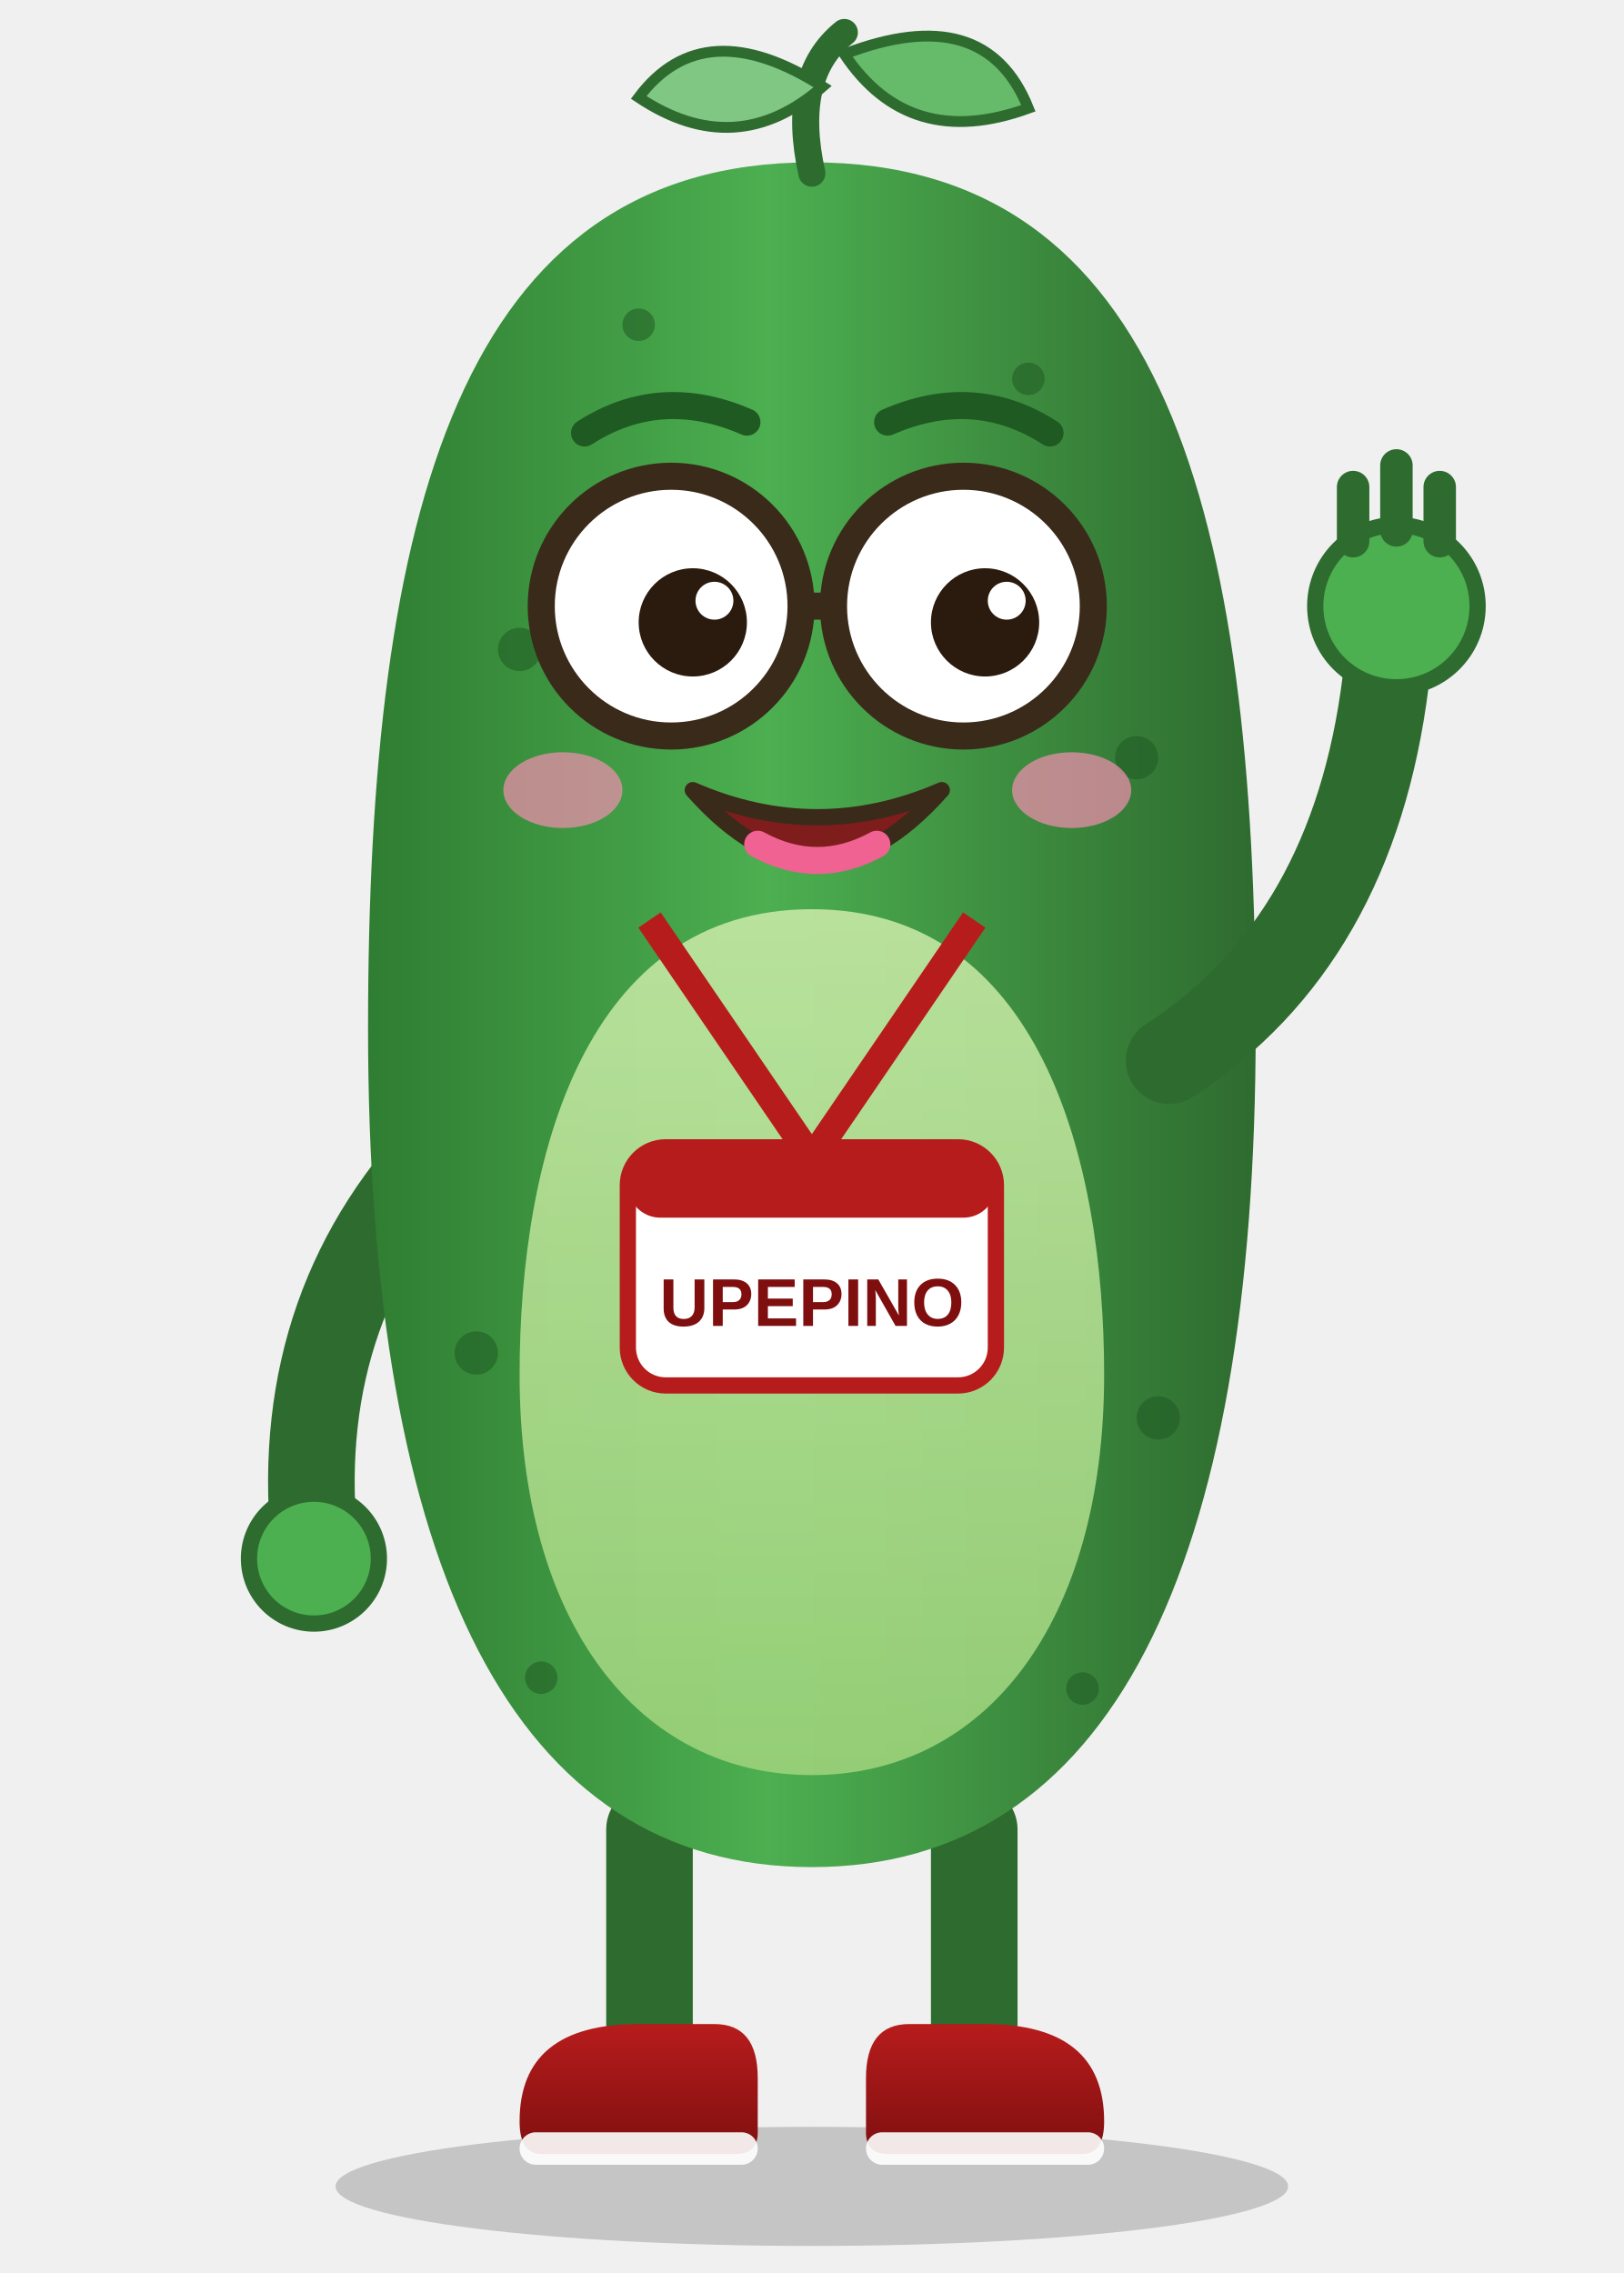
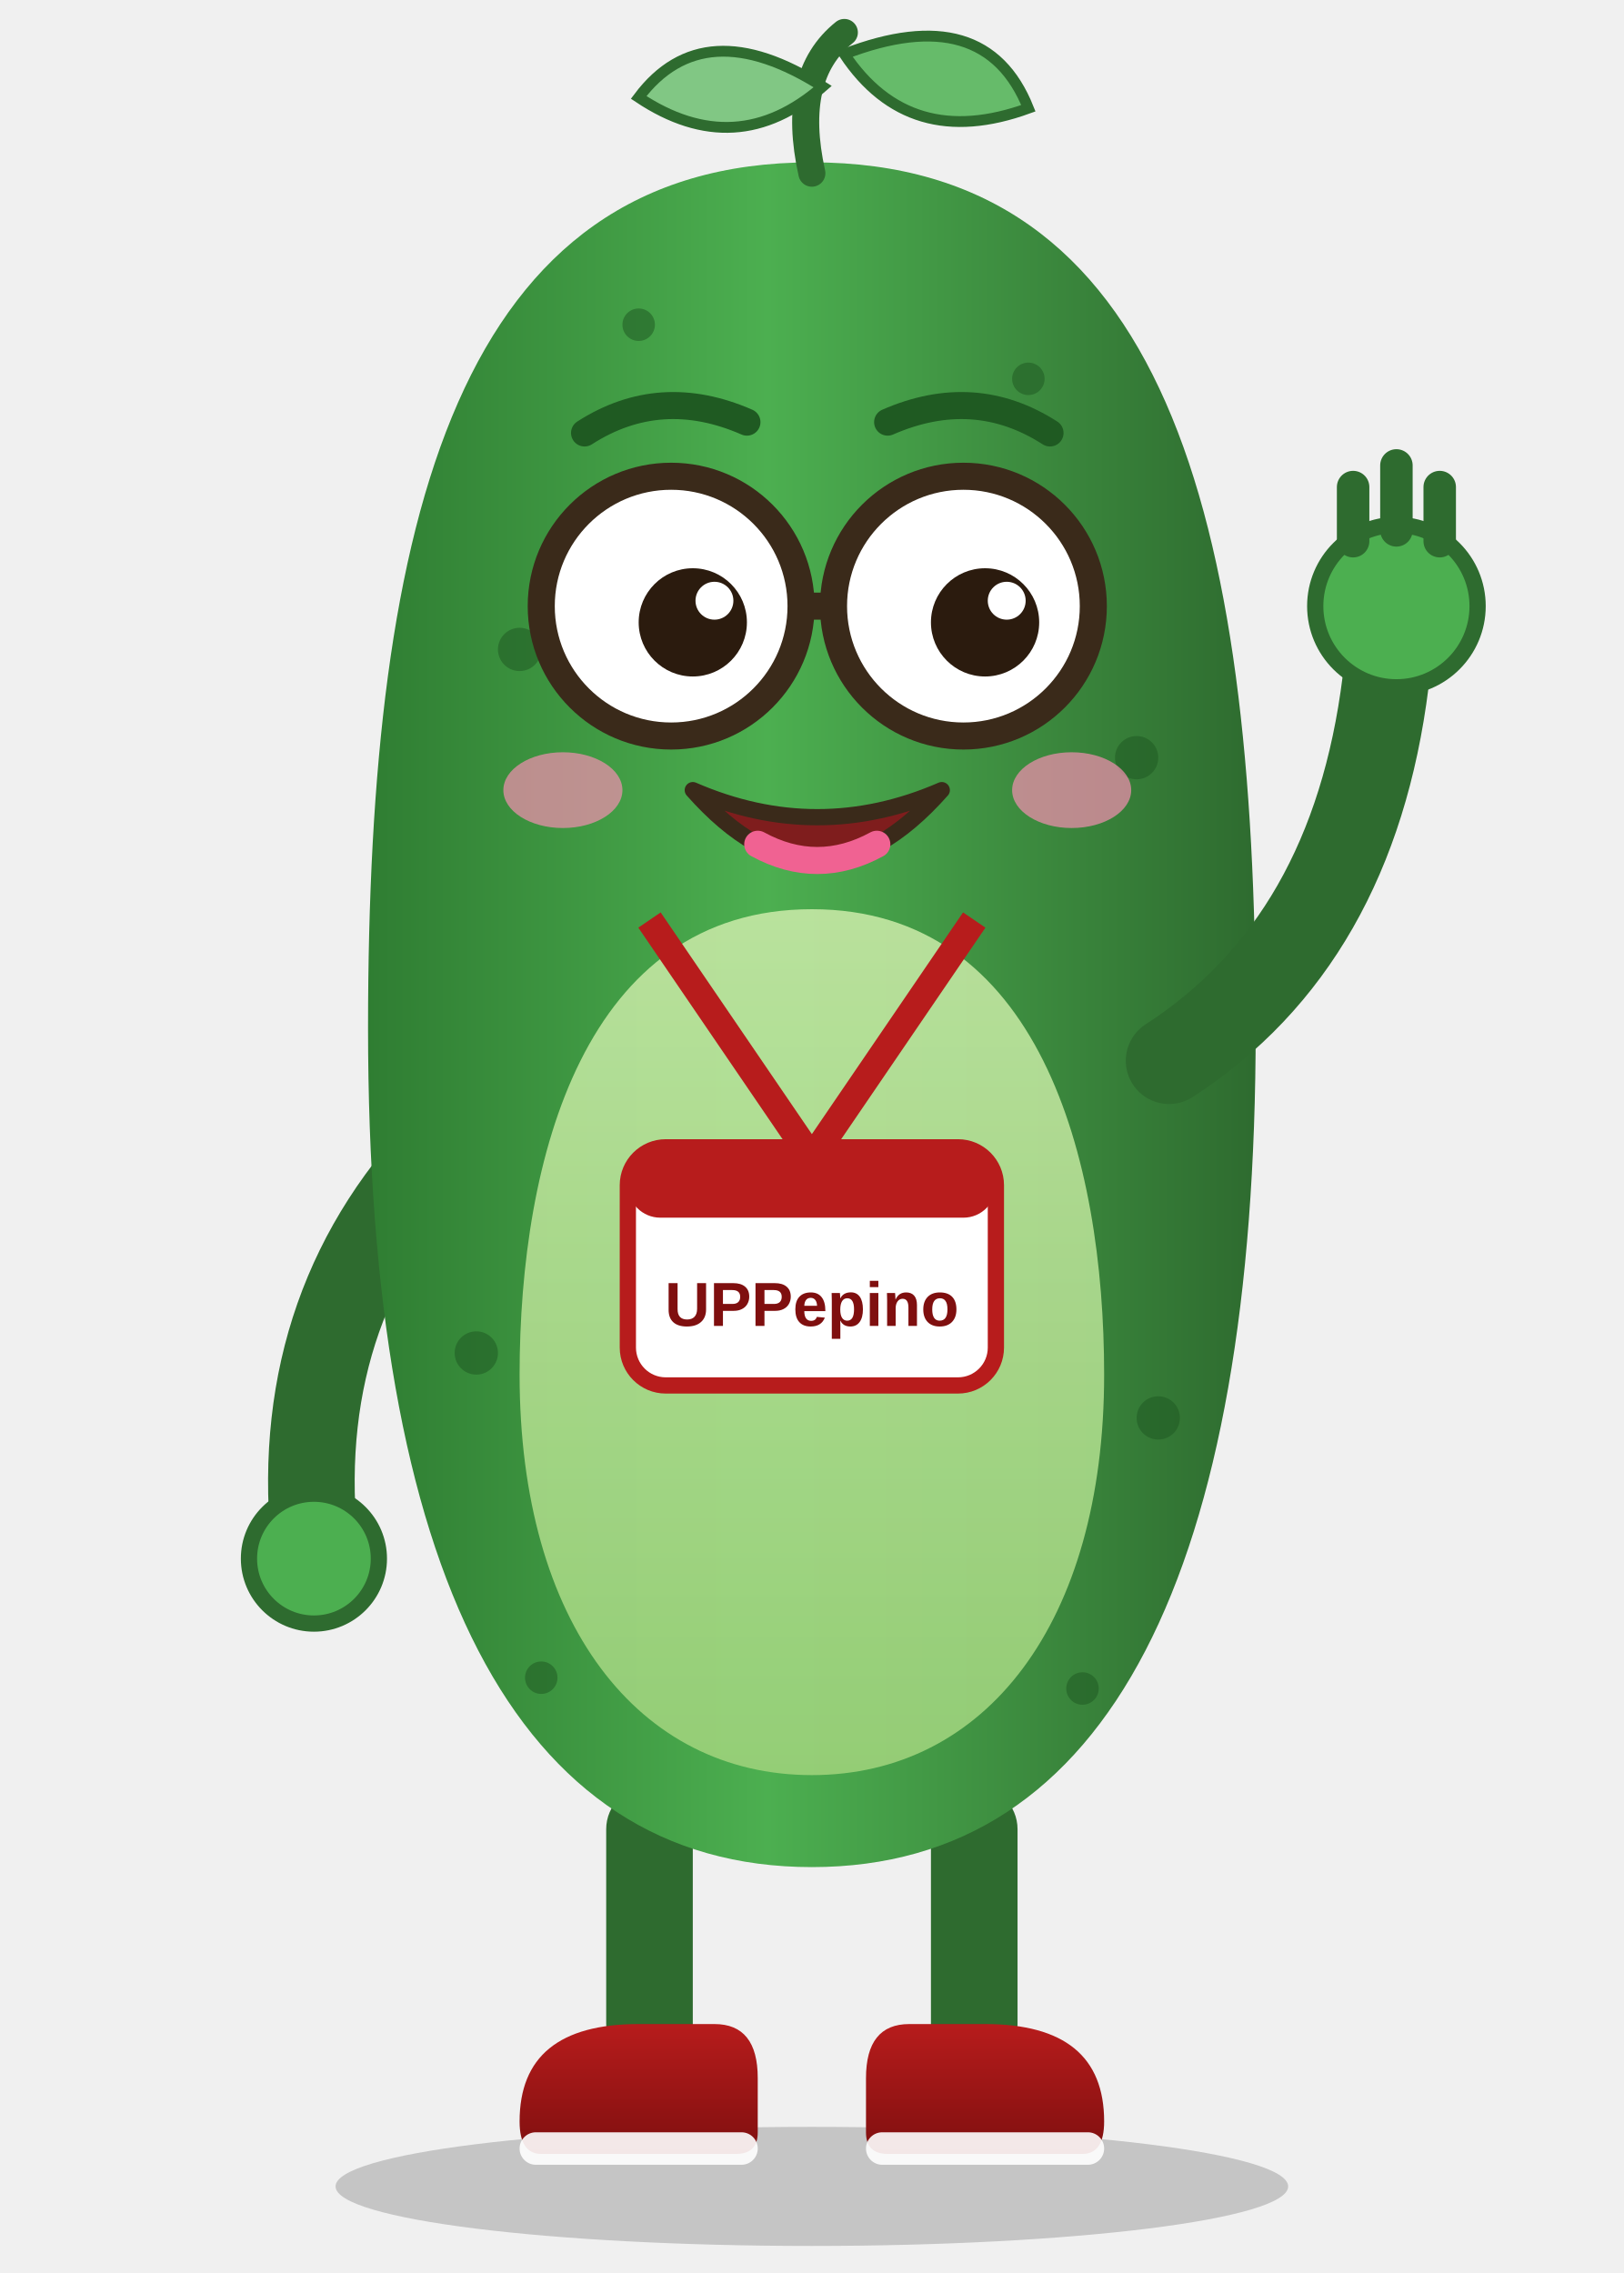
- <svg xmlns="http://www.w3.org/2000/svg" viewBox="0 0 300 420" role="img" aria-label="UPEPINO, el pepino que te cuenta el presupuesto">
+ <svg xmlns="http://www.w3.org/2000/svg" viewBox="0 0 300 420" role="img" aria-label="UPPepino, el pepino que te cuenta el presupuesto">
  <defs>
    <linearGradient id="cuerpo" x1="0" y1="0" x2="1" y2="0">
      <stop offset="0" stop-color="#2F7D32" />
      <stop offset="0.45" stop-color="#4CAF50" />
      <stop offset="1" stop-color="#2E6B2F" />
    </linearGradient>
    <linearGradient id="panza" x1="0" y1="0" x2="0" y2="1">
      <stop offset="0" stop-color="#C5E8A5" />
      <stop offset="1" stop-color="#9CD27A" />
    </linearGradient>
    <linearGradient id="zapa" x1="0" y1="0" x2="0" y2="1">
      <stop offset="0" stop-color="#B71C1C" />
      <stop offset="1" stop-color="#7F0F0F" />
    </linearGradient>
  </defs>
  <ellipse cx="150" cy="404" rx="88" ry="11" fill="#000" opacity=".18" />
  <rect x="112" y="330" width="16" height="52" rx="8" fill="#2E6B2F" />
  <rect x="172" y="330" width="16" height="52" rx="8" fill="#2E6B2F" />
  <path d="M96 392 q0-18 22-18 h14 q8 0 8 10 v10 q0 4-4 4 h-36 q-4 0-4-6z" fill="url(#zapa)" />
  <path d="M160 392 q0-18 22-18 h14 q8 0 8 10 v10 q0 4-4 4 h-36 q-4 0-4-6z" fill="url(#zapa)" transform="translate(364 0) scale(-1 1)" />
  <rect x="96" y="394" width="44" height="6" rx="3" fill="#fff" opacity=".9" />
  <rect x="160" y="394" width="44" height="6" rx="3" fill="#fff" opacity=".9" />
  <path d="M84 210 q-30 30 -26 74" stroke="#2E6B2F" stroke-width="16" fill="none" stroke-linecap="round" />
  <circle cx="58" cy="288" r="12" fill="#4CAF50" stroke="#2E6B2F" stroke-width="3" />
  <path d="M150 30 C215 30 232 95 232 190 C232 290 205 345 150 345 C95 345 68 290 68 190 C68 95 85 30 150 30 Z" fill="url(#cuerpo)" />
  <g fill="#1F5A22" opacity=".55">
    <circle cx="96" cy="120" r="4" />
    <circle cx="210" cy="140" r="4" />
    <circle cx="88" cy="250" r="4" />
    <circle cx="214" cy="262" r="4" />
    <circle cx="118" cy="60" r="3" />
    <circle cx="190" cy="70" r="3" />
    <circle cx="100" cy="310" r="3" />
    <circle cx="200" cy="312" r="3" />
  </g>
  <path d="M150 168 C192 168 204 214 204 254 C204 300 182 328 150 328 C118 328 96 300 96 254 C96 214 108 168 150 168 Z" fill="url(#panza)" opacity=".9" />
  <path d="M150 32 q-4 -18 6 -26" stroke="#2E6B2F" stroke-width="5" fill="none" stroke-linecap="round" />
  <path d="M156 10 q26 -10 34 10 q-22 8 -34 -10z" fill="#66BB6A" stroke="#2E6B2F" stroke-width="2" />
  <path d="M152 16 q-22 -14 -34 2 q18 12 34 -2z" fill="#81C784" stroke="#2E6B2F" stroke-width="2" />
  <g stroke="#3A2A1A" stroke-width="5" fill="#fff">
    <circle cx="124" cy="112" r="24" />
    <circle cx="178" cy="112" r="24" />
  </g>
  <path d="M148 112 h6" stroke="#3A2A1A" stroke-width="5" />
  <circle cx="128" cy="115" r="10" fill="#2B1B0E" />
  <circle cx="182" cy="115" r="10" fill="#2B1B0E" />
  <circle cx="132" cy="111" r="3.5" fill="#fff" />
  <circle cx="186" cy="111" r="3.5" fill="#fff" />
  <path d="M108 80 q14 -9 30 -2" stroke="#1F5A22" stroke-width="5" fill="none" stroke-linecap="round" />
  <path d="M164 78 q16 -7 30 2" stroke="#1F5A22" stroke-width="5" fill="none" stroke-linecap="round" />
  <ellipse cx="104" cy="146" rx="11" ry="7" fill="#F48FB1" opacity=".7" />
  <ellipse cx="198" cy="146" rx="11" ry="7" fill="#F48FB1" opacity=".7" />
  <path d="M128 146 q23 26 46 0 q-23 10 -46 0z" fill="#7F1D1D" stroke="#3A2A1A" stroke-width="3" stroke-linejoin="round" />
  <path d="M140 156 q11 6 22 0" stroke="#F06292" stroke-width="5" fill="none" stroke-linecap="round" />
  <path d="M120 170 L150 214 L180 170" stroke="#B71C1C" stroke-width="5" fill="none" />
  <rect x="116" y="212" width="68" height="44" rx="7" fill="#fff" stroke="#B71C1C" stroke-width="3" />
  <rect x="116" y="212" width="68" height="13" rx="6" fill="#B71C1C" />
-   <text x="150" y="245" text-anchor="middle" font-family="Poppins, Arial, sans-serif" font-weight="800" font-size="12.5" fill="#7F0F0F">UPEPINO</text>
+   <text x="150" y="245" text-anchor="middle" font-family="Poppins, Arial, sans-serif" font-weight="800" font-size="11.5" fill="#7F0F0F">UPPepino</text>
  <g class="saludo">
    <path d="M216 196 q34 -22 40 -70" stroke="#2E6B2F" stroke-width="16" fill="none" stroke-linecap="round" />
    <g transform="translate(258 112)">
      <circle r="15" fill="#4CAF50" stroke="#2E6B2F" stroke-width="3" />
      <path d="M-8 -12 v-10 M0 -14 v-12 M8 -12 v-10" stroke="#2E6B2F" stroke-width="6" stroke-linecap="round" />
    </g>
  </g>
  <style>
    .saludo { transform-origin: 216px 196px; animation: saludo 2.4s ease-in-out infinite; }
    @keyframes saludo { 0%, 60%, 100% { transform: rotate(0deg); } 70% { transform: rotate(-14deg); } 80% { transform: rotate(8deg); } 90% { transform: rotate(-10deg); } }
    @media (prefers-reduced-motion: reduce) { .saludo { animation: none; } }
  </style>
</svg>
